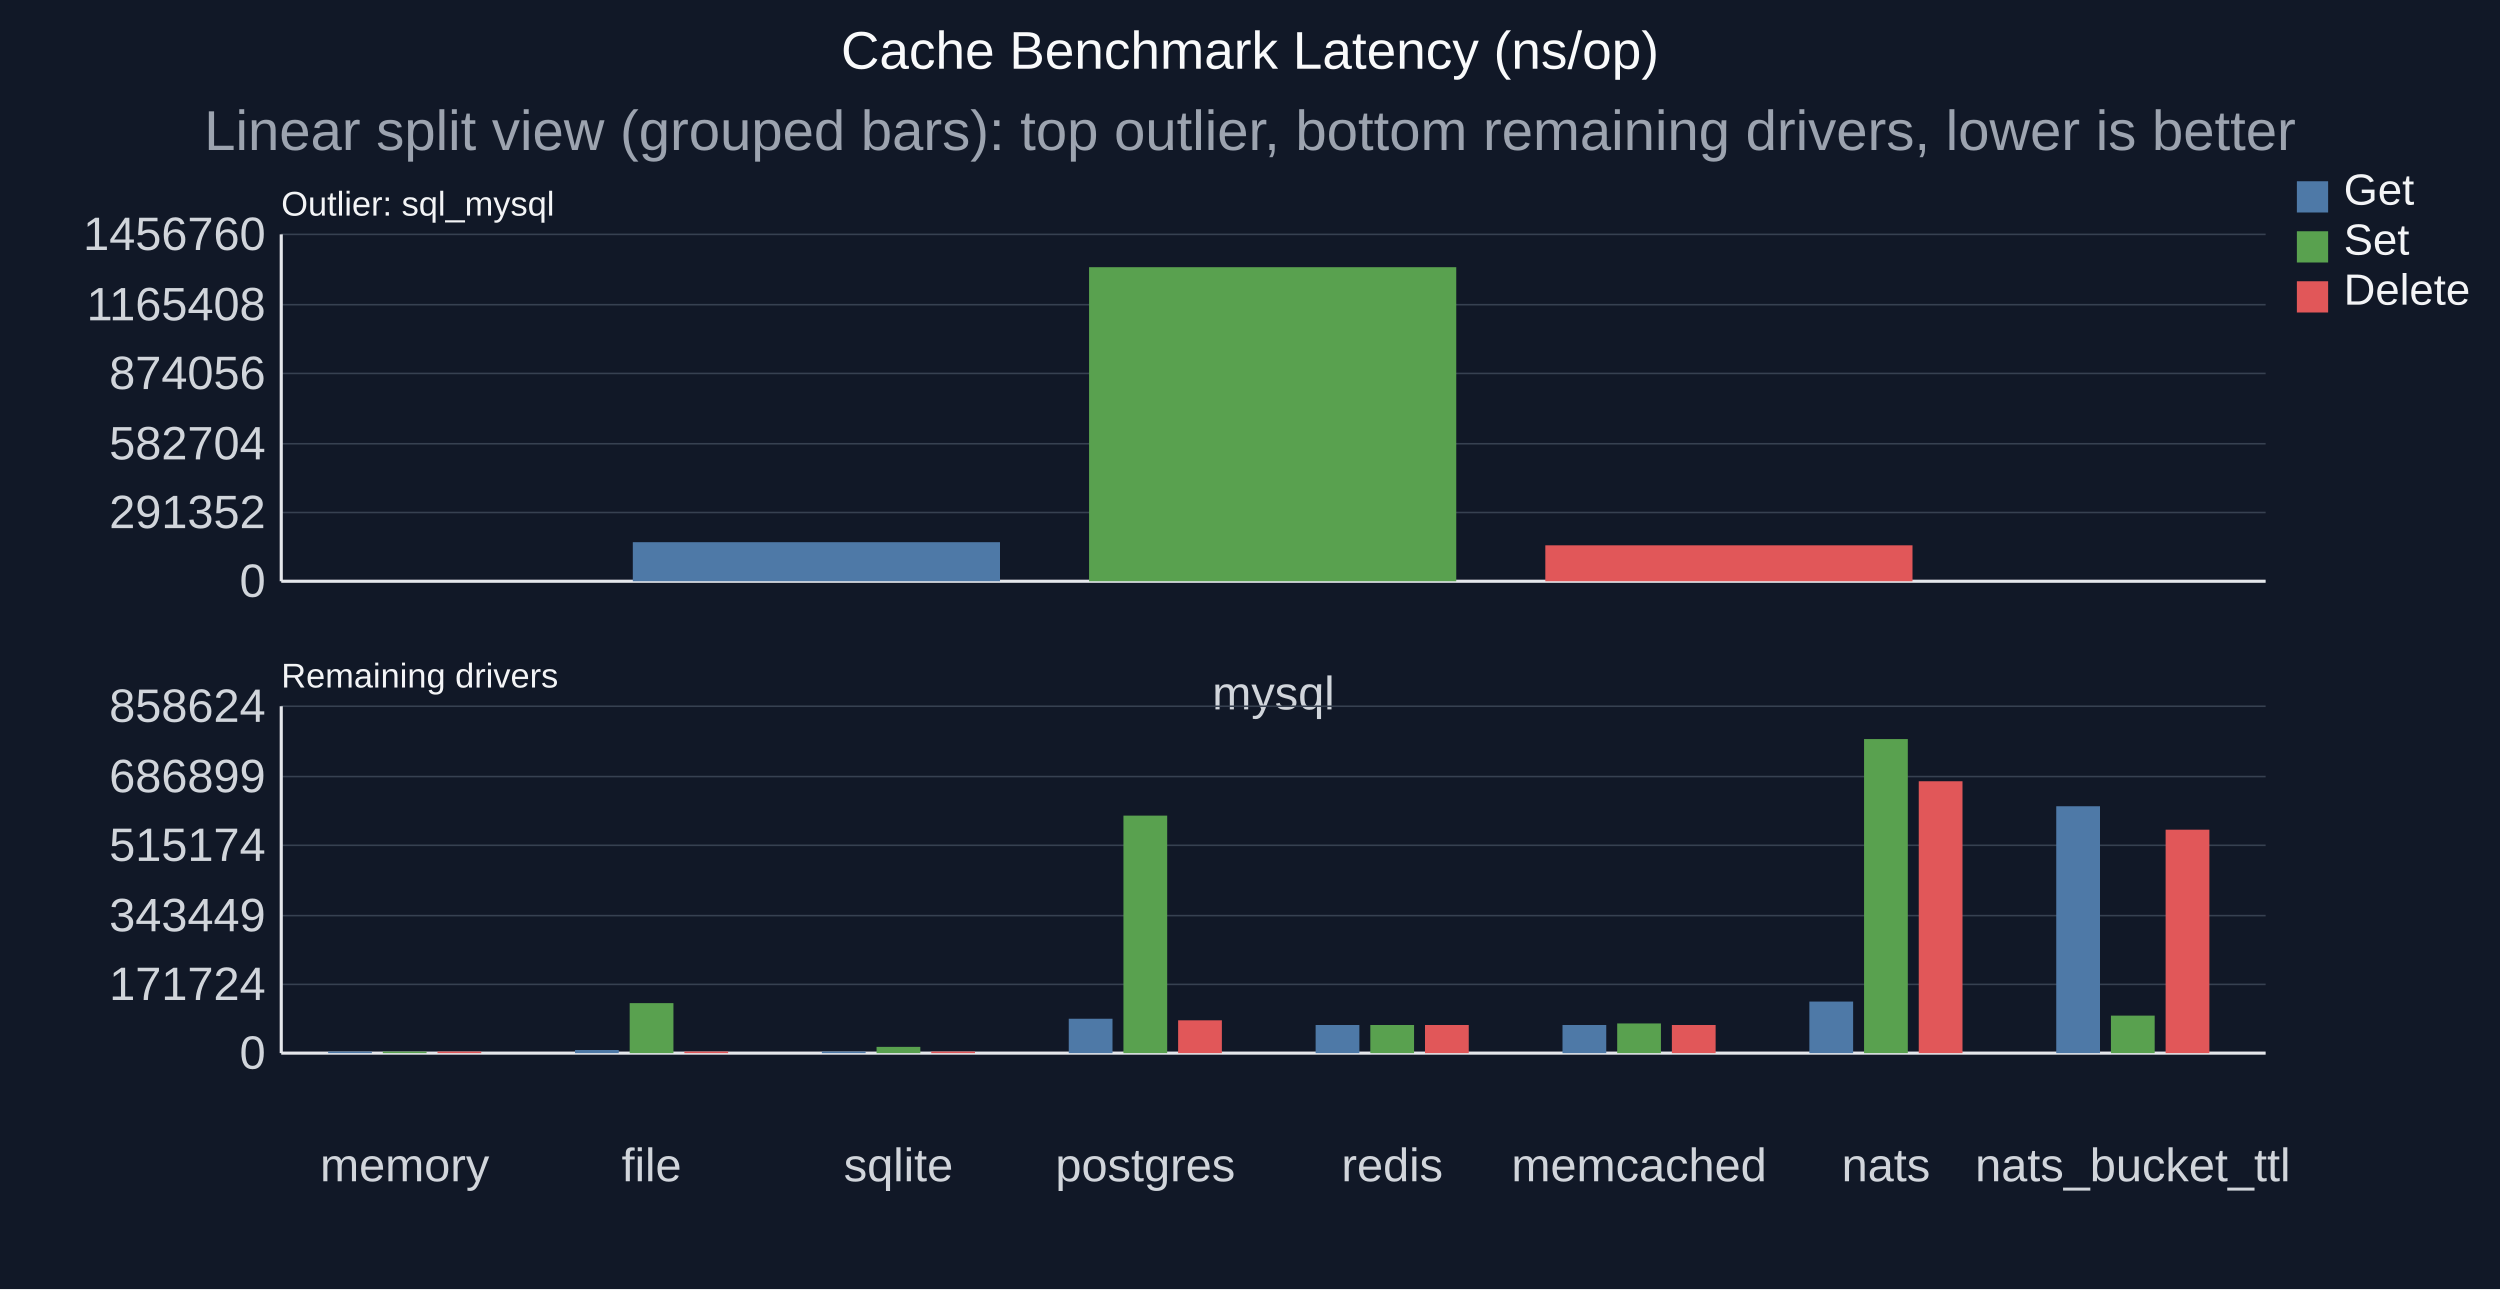
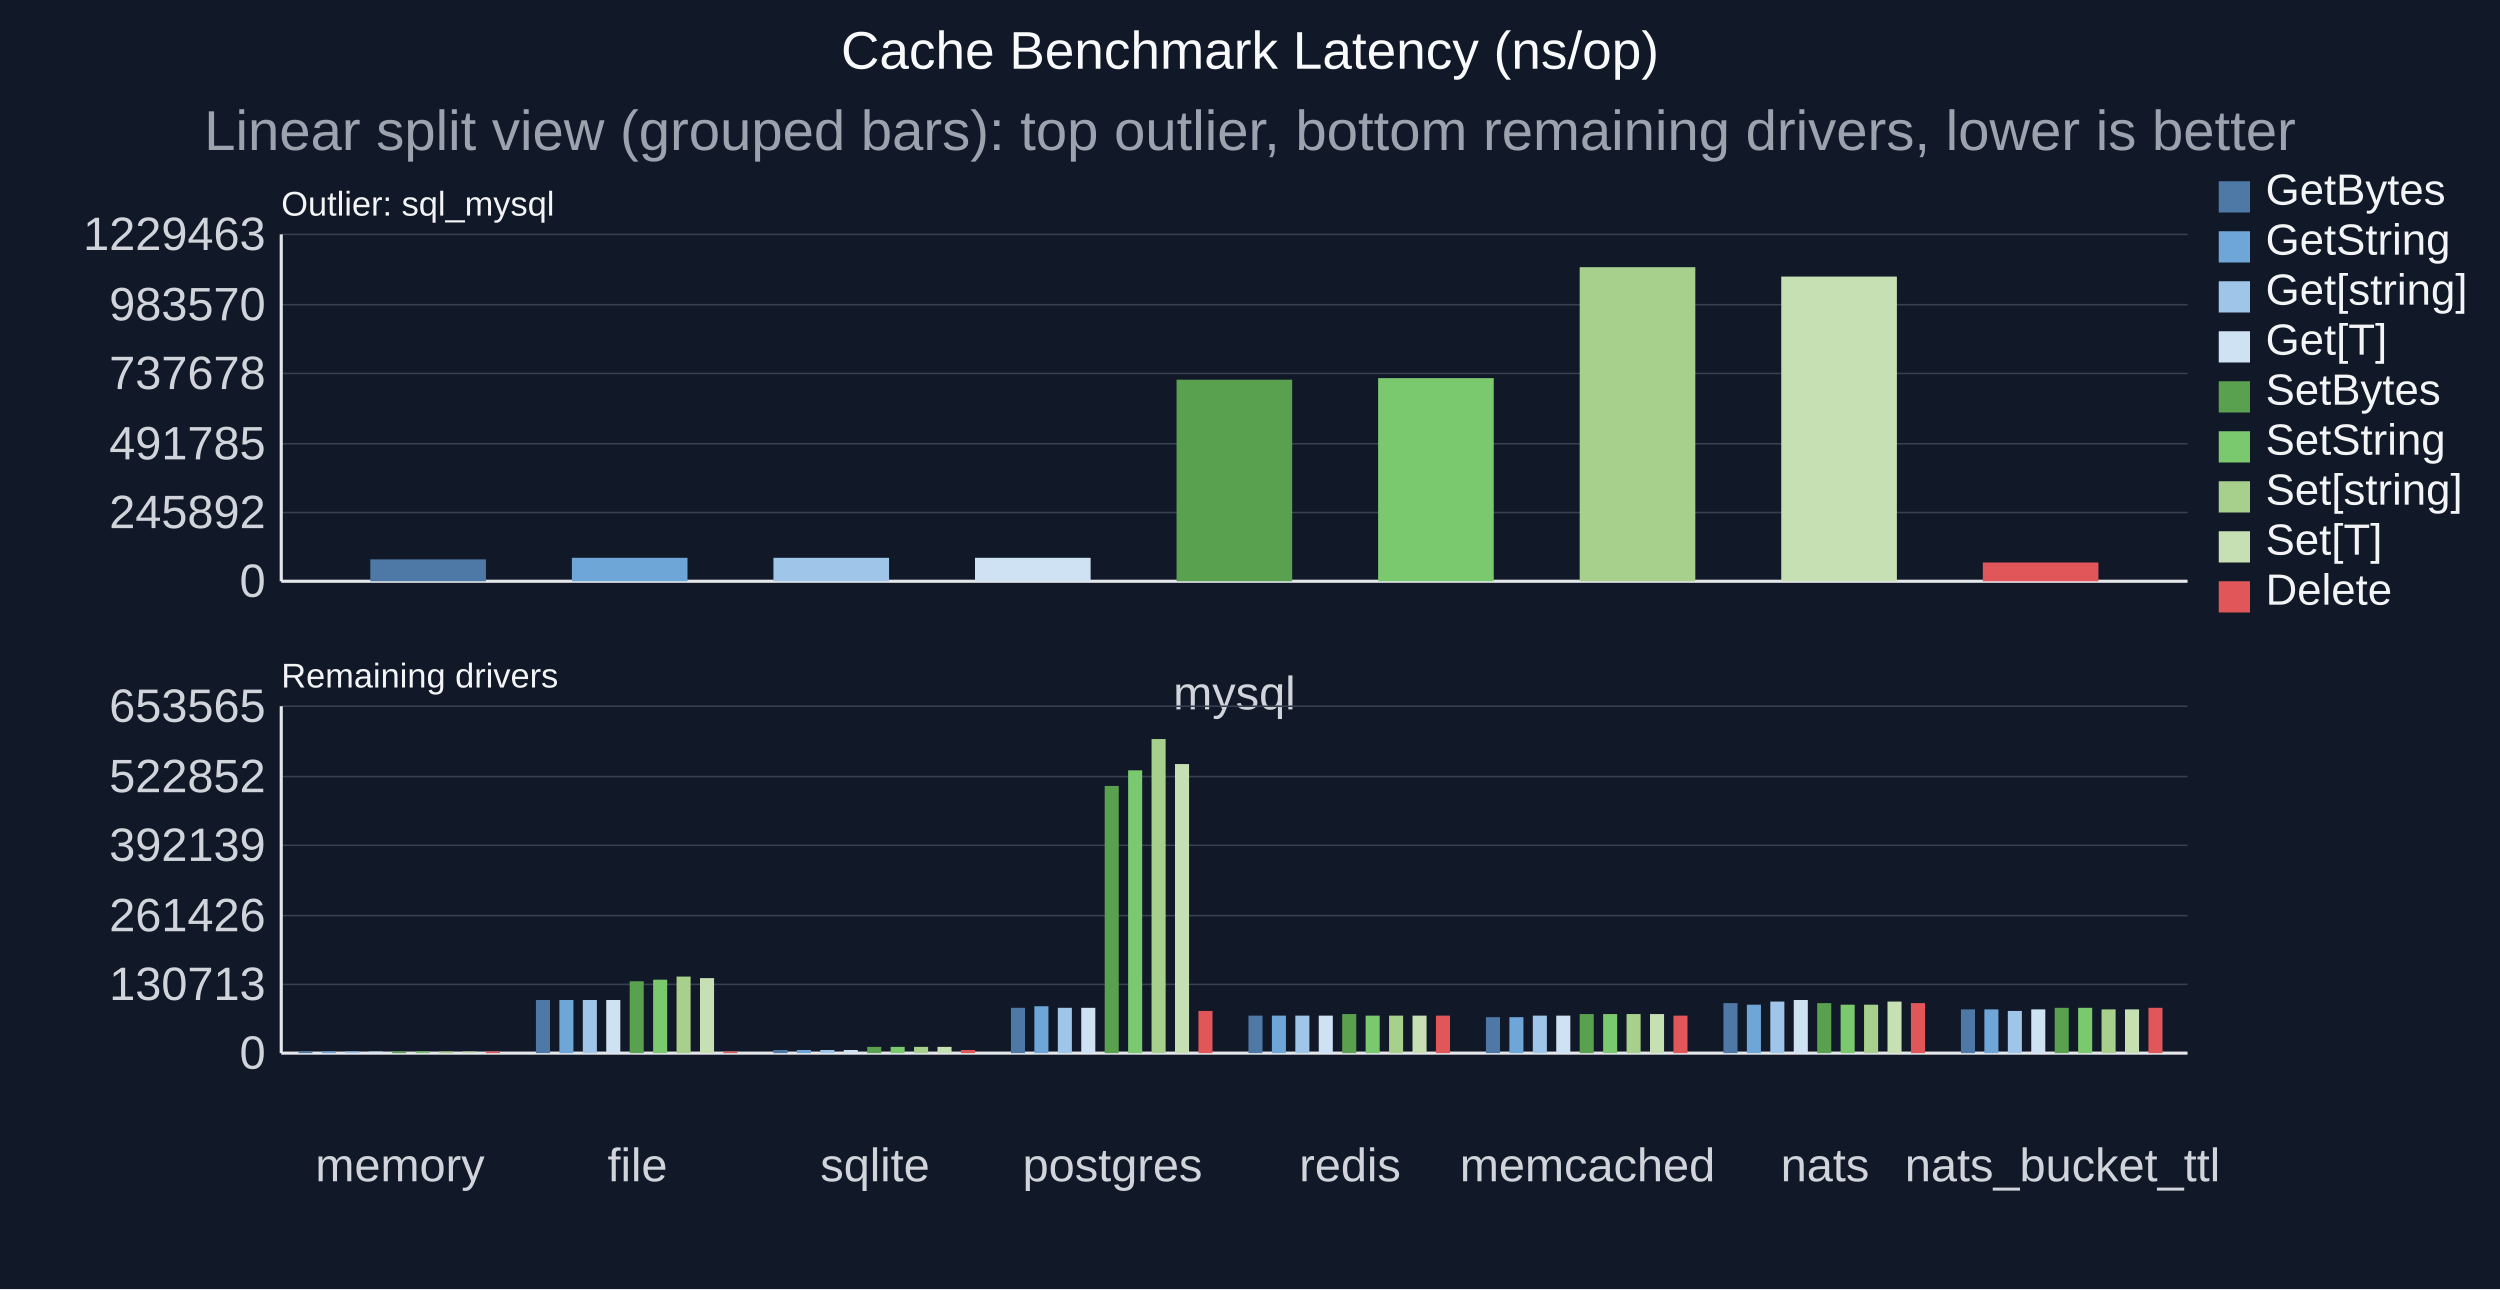
<svg xmlns="http://www.w3.org/2000/svg" width="1600" height="825" viewBox="0 0 1600 825">
  <rect width="100%" height="100%" fill="#111827" />
  <text x="800" y="44" text-anchor="middle" fill="#f9fafb" font-size="34" font-family="Arial, sans-serif">Cache Benchmark Latency (ns/op)</text>
  <text x="800" y="96" text-anchor="middle" fill="#9ca3af" font-size="36" font-family="Arial, sans-serif">Linear split view (grouped bars): top outlier, bottom remaining drivers, lower is better</text>
-   <rect x="1470" y="116" width="20" height="20" fill="#4e79a7" />
-   <text x="1500" y="131" fill="#f3f4f6" font-size="28" font-family="Arial, sans-serif">Get</text>
-   <rect x="1470" y="148" width="20" height="20" fill="#59a14f" />
-   <text x="1500" y="163" fill="#f3f4f6" font-size="28" font-family="Arial, sans-serif">Set</text>
-   <rect x="1470" y="180" width="20" height="20" fill="#e15759" />
-   <text x="1500" y="195" fill="#f3f4f6" font-size="28" font-family="Arial, sans-serif">Delete</text>
+   <rect x="1420" y="116" width="20" height="20" fill="#4e79a7" />
+   <text x="1450" y="131" fill="#f3f4f6" font-size="28" font-family="Arial, sans-serif">GetBytes</text>
+   <rect x="1420" y="148" width="20" height="20" fill="#6ea6d8" />
+   <text x="1450" y="163" fill="#f3f4f6" font-size="28" font-family="Arial, sans-serif">GetString</text>
+   <rect x="1420" y="180" width="20" height="20" fill="#9fc5e8" />
+   <text x="1450" y="195" fill="#f3f4f6" font-size="28" font-family="Arial, sans-serif">Get[string]</text>
+   <rect x="1420" y="212" width="20" height="20" fill="#cfe2f3" />
+   <text x="1450" y="227" fill="#f3f4f6" font-size="28" font-family="Arial, sans-serif">Get[T]</text>
+   <rect x="1420" y="244" width="20" height="20" fill="#59a14f" />
+   <text x="1450" y="259" fill="#f3f4f6" font-size="28" font-family="Arial, sans-serif">SetBytes</text>
+   <rect x="1420" y="276" width="20" height="20" fill="#7bc96f" />
+   <text x="1450" y="291" fill="#f3f4f6" font-size="28" font-family="Arial, sans-serif">SetString</text>
+   <rect x="1420" y="308" width="20" height="20" fill="#a8d08d" />
+   <text x="1450" y="323" fill="#f3f4f6" font-size="28" font-family="Arial, sans-serif">Set[string]</text>
+   <rect x="1420" y="340" width="20" height="20" fill="#c6e0b4" />
+   <text x="1450" y="355" fill="#f3f4f6" font-size="28" font-family="Arial, sans-serif">Set[T]</text>
+   <rect x="1420" y="372" width="20" height="20" fill="#e15759" />
+   <text x="1450" y="387" fill="#f3f4f6" font-size="28" font-family="Arial, sans-serif">Delete</text>
  <text x="180" y="138" fill="#f3f4f6" font-size="22" font-family="Arial, sans-serif">Outlier: sql_mysql</text>
-   <line x1="180" y1="372" x2="1450" y2="372" stroke="#374151" stroke-width="1" />
+   <line x1="180" y1="372" x2="1400" y2="372" stroke="#374151" stroke-width="1" />
  <text x="170" y="382" text-anchor="end" fill="#d1d5db" font-size="30" font-family="Arial, sans-serif">0</text>
-   <line x1="180" y1="328" x2="1450" y2="328" stroke="#374151" stroke-width="1" />
-   <text x="170" y="338" text-anchor="end" fill="#d1d5db" font-size="30" font-family="Arial, sans-serif">291352</text>
-   <line x1="180" y1="284" x2="1450" y2="284" stroke="#374151" stroke-width="1" />
-   <text x="170" y="294" text-anchor="end" fill="#d1d5db" font-size="30" font-family="Arial, sans-serif">582704</text>
-   <line x1="180" y1="239" x2="1450" y2="239" stroke="#374151" stroke-width="1" />
-   <text x="170" y="249" text-anchor="end" fill="#d1d5db" font-size="30" font-family="Arial, sans-serif">874056</text>
-   <line x1="180" y1="195" x2="1450" y2="195" stroke="#374151" stroke-width="1" />
-   <text x="170" y="205" text-anchor="end" fill="#d1d5db" font-size="30" font-family="Arial, sans-serif">1165408</text>
-   <line x1="180" y1="150" x2="1450" y2="150" stroke="#374151" stroke-width="1" />
-   <text x="170" y="160" text-anchor="end" fill="#d1d5db" font-size="30" font-family="Arial, sans-serif">1456760</text>
-   <line x1="180" y1="372" x2="1450" y2="372" stroke="#e5e7eb" stroke-width="2" />
+   <line x1="180" y1="328" x2="1400" y2="328" stroke="#374151" stroke-width="1" />
+   <text x="170" y="338" text-anchor="end" fill="#d1d5db" font-size="30" font-family="Arial, sans-serif">245892</text>
+   <line x1="180" y1="284" x2="1400" y2="284" stroke="#374151" stroke-width="1" />
+   <text x="170" y="294" text-anchor="end" fill="#d1d5db" font-size="30" font-family="Arial, sans-serif">491785</text>
+   <line x1="180" y1="239" x2="1400" y2="239" stroke="#374151" stroke-width="1" />
+   <text x="170" y="249" text-anchor="end" fill="#d1d5db" font-size="30" font-family="Arial, sans-serif">737678</text>
+   <line x1="180" y1="195" x2="1400" y2="195" stroke="#374151" stroke-width="1" />
+   <text x="170" y="205" text-anchor="end" fill="#d1d5db" font-size="30" font-family="Arial, sans-serif">983570</text>
+   <line x1="180" y1="150" x2="1400" y2="150" stroke="#374151" stroke-width="1" />
+   <text x="170" y="160" text-anchor="end" fill="#d1d5db" font-size="30" font-family="Arial, sans-serif">1229463</text>
+   <line x1="180" y1="372" x2="1400" y2="372" stroke="#e5e7eb" stroke-width="2" />
  <line x1="180" y1="372" x2="180" y2="150" stroke="#e5e7eb" stroke-width="2" />
-   <rect x="405" y="347" width="235" height="25" fill="#4e79a7" />
-   <rect x="697" y="171" width="235" height="201" fill="#59a14f" />
-   <rect x="989" y="349" width="235" height="23" fill="#e15759" />
-   <text x="815" y="454" text-anchor="middle" fill="#d1d5db" font-size="30" font-family="Arial, sans-serif">mysql</text>
+   <rect x="237" y="358" width="74" height="14" fill="#4e79a7" />
+   <rect x="366" y="357" width="74" height="15" fill="#6ea6d8" />
+   <rect x="495" y="357" width="74" height="15" fill="#9fc5e8" />
+   <rect x="624" y="357" width="74" height="15" fill="#cfe2f3" />
+   <rect x="753" y="243" width="74" height="129" fill="#59a14f" />
+   <rect x="882" y="242" width="74" height="130" fill="#7bc96f" />
+   <rect x="1011" y="171" width="74" height="201" fill="#a8d08d" />
+   <rect x="1140" y="177" width="74" height="195" fill="#c6e0b4" />
+   <rect x="1269" y="360" width="74" height="12" fill="#e15759" />
+   <text x="790" y="454" text-anchor="middle" fill="#d1d5db" font-size="30" font-family="Arial, sans-serif">mysql</text>
  <text x="180" y="440" fill="#f3f4f6" font-size="22" font-family="Arial, sans-serif">Remaining drivers</text>
-   <line x1="180" y1="674" x2="1450" y2="674" stroke="#374151" stroke-width="1" />
+   <line x1="180" y1="674" x2="1400" y2="674" stroke="#374151" stroke-width="1" />
  <text x="170" y="684" text-anchor="end" fill="#d1d5db" font-size="30" font-family="Arial, sans-serif">0</text>
-   <line x1="180" y1="630" x2="1450" y2="630" stroke="#374151" stroke-width="1" />
-   <text x="170" y="640" text-anchor="end" fill="#d1d5db" font-size="30" font-family="Arial, sans-serif">171724</text>
-   <line x1="180" y1="586" x2="1450" y2="586" stroke="#374151" stroke-width="1" />
-   <text x="170" y="596" text-anchor="end" fill="#d1d5db" font-size="30" font-family="Arial, sans-serif">343449</text>
-   <line x1="180" y1="541" x2="1450" y2="541" stroke="#374151" stroke-width="1" />
-   <text x="170" y="551" text-anchor="end" fill="#d1d5db" font-size="30" font-family="Arial, sans-serif">515174</text>
-   <line x1="180" y1="497" x2="1450" y2="497" stroke="#374151" stroke-width="1" />
-   <text x="170" y="507" text-anchor="end" fill="#d1d5db" font-size="30" font-family="Arial, sans-serif">686899</text>
-   <line x1="180" y1="452" x2="1450" y2="452" stroke="#374151" stroke-width="1" />
-   <text x="170" y="462" text-anchor="end" fill="#d1d5db" font-size="30" font-family="Arial, sans-serif">858624</text>
-   <line x1="180" y1="674" x2="1450" y2="674" stroke="#e5e7eb" stroke-width="2" />
+   <line x1="180" y1="630" x2="1400" y2="630" stroke="#374151" stroke-width="1" />
+   <text x="170" y="640" text-anchor="end" fill="#d1d5db" font-size="30" font-family="Arial, sans-serif">130713</text>
+   <line x1="180" y1="586" x2="1400" y2="586" stroke="#374151" stroke-width="1" />
+   <text x="170" y="596" text-anchor="end" fill="#d1d5db" font-size="30" font-family="Arial, sans-serif">261426</text>
+   <line x1="180" y1="541" x2="1400" y2="541" stroke="#374151" stroke-width="1" />
+   <text x="170" y="551" text-anchor="end" fill="#d1d5db" font-size="30" font-family="Arial, sans-serif">392139</text>
+   <line x1="180" y1="497" x2="1400" y2="497" stroke="#374151" stroke-width="1" />
+   <text x="170" y="507" text-anchor="end" fill="#d1d5db" font-size="30" font-family="Arial, sans-serif">522852</text>
+   <line x1="180" y1="452" x2="1400" y2="452" stroke="#374151" stroke-width="1" />
+   <text x="170" y="462" text-anchor="end" fill="#d1d5db" font-size="30" font-family="Arial, sans-serif">653565</text>
+   <line x1="180" y1="674" x2="1400" y2="674" stroke="#e5e7eb" stroke-width="2" />
  <line x1="180" y1="674" x2="180" y2="452" stroke="#e5e7eb" stroke-width="2" />
-   <rect x="210" y="673" width="28" height="1" fill="#4e79a7" />
-   <rect x="245" y="673" width="28" height="1" fill="#59a14f" />
-   <rect x="280" y="673" width="28" height="1" fill="#e15759" />
-   <text x="259" y="756" text-anchor="middle" fill="#d1d5db" font-size="30" font-family="Arial, sans-serif">memory</text>
-   <rect x="368" y="672" width="28" height="2" fill="#4e79a7" />
-   <rect x="403" y="642" width="28" height="32" fill="#59a14f" />
-   <rect x="438" y="673" width="28" height="1" fill="#e15759" />
-   <text x="417" y="756" text-anchor="middle" fill="#d1d5db" font-size="30" font-family="Arial, sans-serif">file</text>
-   <rect x="526" y="673" width="28" height="1" fill="#4e79a7" />
-   <rect x="561" y="670" width="28" height="4" fill="#59a14f" />
-   <rect x="596" y="673" width="28" height="1" fill="#e15759" />
-   <text x="575" y="756" text-anchor="middle" fill="#d1d5db" font-size="30" font-family="Arial, sans-serif">sqlite</text>
-   <rect x="684" y="652" width="28" height="22" fill="#4e79a7" />
-   <rect x="719" y="522" width="28" height="152" fill="#59a14f" />
-   <rect x="754" y="653" width="28" height="21" fill="#e15759" />
-   <text x="733" y="756" text-anchor="middle" fill="#d1d5db" font-size="30" font-family="Arial, sans-serif">postgres</text>
-   <rect x="842" y="656" width="28" height="18" fill="#4e79a7" />
-   <rect x="877" y="656" width="28" height="18" fill="#59a14f" />
-   <rect x="912" y="656" width="28" height="18" fill="#e15759" />
-   <text x="891" y="756" text-anchor="middle" fill="#d1d5db" font-size="30" font-family="Arial, sans-serif">redis</text>
-   <rect x="1000" y="656" width="28" height="18" fill="#4e79a7" />
-   <rect x="1035" y="655" width="28" height="19" fill="#59a14f" />
-   <rect x="1070" y="656" width="28" height="18" fill="#e15759" />
-   <text x="1049" y="756" text-anchor="middle" fill="#d1d5db" font-size="30" font-family="Arial, sans-serif">memcached</text>
-   <rect x="1158" y="641" width="28" height="33" fill="#4e79a7" />
-   <rect x="1193" y="473" width="28" height="201" fill="#59a14f" />
-   <rect x="1228" y="500" width="28" height="174" fill="#e15759" />
-   <text x="1207" y="756" text-anchor="middle" fill="#d1d5db" font-size="30" font-family="Arial, sans-serif">nats</text>
-   <rect x="1316" y="516" width="28" height="158" fill="#4e79a7" />
-   <rect x="1351" y="650" width="28" height="24" fill="#59a14f" />
-   <rect x="1386" y="531" width="28" height="143" fill="#e15759" />
-   <text x="1365" y="756" text-anchor="middle" fill="#d1d5db" font-size="30" font-family="Arial, sans-serif">nats_bucket_ttl</text>
+   <rect x="191" y="673" width="9" height="1" fill="#4e79a7" />
+   <rect x="206" y="673" width="9" height="1" fill="#6ea6d8" />
+   <rect x="221" y="673" width="9" height="1" fill="#9fc5e8" />
+   <rect x="236" y="673" width="9" height="1" fill="#cfe2f3" />
+   <rect x="251" y="673" width="9" height="1" fill="#59a14f" />
+   <rect x="266" y="673" width="9" height="1" fill="#7bc96f" />
+   <rect x="281" y="673" width="9" height="1" fill="#a8d08d" />
+   <rect x="296" y="673" width="9" height="1" fill="#c6e0b4" />
+   <rect x="311" y="673" width="9" height="1" fill="#e15759" />
+   <text x="256" y="756" text-anchor="middle" fill="#d1d5db" font-size="30" font-family="Arial, sans-serif">memory</text>
+   <rect x="343" y="640" width="9" height="34" fill="#4e79a7" />
+   <rect x="358" y="640" width="9" height="34" fill="#6ea6d8" />
+   <rect x="373" y="640" width="9" height="34" fill="#9fc5e8" />
+   <rect x="388" y="640" width="9" height="34" fill="#cfe2f3" />
+   <rect x="403" y="628" width="9" height="46" fill="#59a14f" />
+   <rect x="418" y="627" width="9" height="47" fill="#7bc96f" />
+   <rect x="433" y="625" width="9" height="49" fill="#a8d08d" />
+   <rect x="448" y="626" width="9" height="48" fill="#c6e0b4" />
+   <rect x="463" y="673" width="9" height="1" fill="#e15759" />
+   <text x="408" y="756" text-anchor="middle" fill="#d1d5db" font-size="30" font-family="Arial, sans-serif">file</text>
+   <rect x="495" y="672" width="9" height="2" fill="#4e79a7" />
+   <rect x="510" y="672" width="9" height="2" fill="#6ea6d8" />
+   <rect x="525" y="672" width="9" height="2" fill="#9fc5e8" />
+   <rect x="540" y="672" width="9" height="2" fill="#cfe2f3" />
+   <rect x="555" y="670" width="9" height="4" fill="#59a14f" />
+   <rect x="570" y="670" width="9" height="4" fill="#7bc96f" />
+   <rect x="585" y="670" width="9" height="4" fill="#a8d08d" />
+   <rect x="600" y="670" width="9" height="4" fill="#c6e0b4" />
+   <rect x="615" y="672" width="9" height="2" fill="#e15759" />
+   <text x="560" y="756" text-anchor="middle" fill="#d1d5db" font-size="30" font-family="Arial, sans-serif">sqlite</text>
+   <rect x="647" y="645" width="9" height="29" fill="#4e79a7" />
+   <rect x="662" y="644" width="9" height="30" fill="#6ea6d8" />
+   <rect x="677" y="645" width="9" height="29" fill="#9fc5e8" />
+   <rect x="692" y="645" width="9" height="29" fill="#cfe2f3" />
+   <rect x="707" y="503" width="9" height="171" fill="#59a14f" />
+   <rect x="722" y="493" width="9" height="181" fill="#7bc96f" />
+   <rect x="737" y="473" width="9" height="201" fill="#a8d08d" />
+   <rect x="752" y="489" width="9" height="185" fill="#c6e0b4" />
+   <rect x="767" y="647" width="9" height="27" fill="#e15759" />
+   <text x="712" y="756" text-anchor="middle" fill="#d1d5db" font-size="30" font-family="Arial, sans-serif">postgres</text>
+   <rect x="799" y="650" width="9" height="24" fill="#4e79a7" />
+   <rect x="814" y="650" width="9" height="24" fill="#6ea6d8" />
+   <rect x="829" y="650" width="9" height="24" fill="#9fc5e8" />
+   <rect x="844" y="650" width="9" height="24" fill="#cfe2f3" />
+   <rect x="859" y="649" width="9" height="25" fill="#59a14f" />
+   <rect x="874" y="650" width="9" height="24" fill="#7bc96f" />
+   <rect x="889" y="650" width="9" height="24" fill="#a8d08d" />
+   <rect x="904" y="650" width="9" height="24" fill="#c6e0b4" />
+   <rect x="919" y="650" width="9" height="24" fill="#e15759" />
+   <text x="864" y="756" text-anchor="middle" fill="#d1d5db" font-size="30" font-family="Arial, sans-serif">redis</text>
+   <rect x="951" y="651" width="9" height="23" fill="#4e79a7" />
+   <rect x="966" y="651" width="9" height="23" fill="#6ea6d8" />
+   <rect x="981" y="650" width="9" height="24" fill="#9fc5e8" />
+   <rect x="996" y="650" width="9" height="24" fill="#cfe2f3" />
+   <rect x="1011" y="649" width="9" height="25" fill="#59a14f" />
+   <rect x="1026" y="649" width="9" height="25" fill="#7bc96f" />
+   <rect x="1041" y="649" width="9" height="25" fill="#a8d08d" />
+   <rect x="1056" y="649" width="9" height="25" fill="#c6e0b4" />
+   <rect x="1071" y="650" width="9" height="24" fill="#e15759" />
+   <text x="1016" y="756" text-anchor="middle" fill="#d1d5db" font-size="30" font-family="Arial, sans-serif">memcached</text>
+   <rect x="1103" y="642" width="9" height="32" fill="#4e79a7" />
+   <rect x="1118" y="643" width="9" height="31" fill="#6ea6d8" />
+   <rect x="1133" y="641" width="9" height="33" fill="#9fc5e8" />
+   <rect x="1148" y="640" width="9" height="34" fill="#cfe2f3" />
+   <rect x="1163" y="642" width="9" height="32" fill="#59a14f" />
+   <rect x="1178" y="643" width="9" height="31" fill="#7bc96f" />
+   <rect x="1193" y="643" width="9" height="31" fill="#a8d08d" />
+   <rect x="1208" y="641" width="9" height="33" fill="#c6e0b4" />
+   <rect x="1223" y="642" width="9" height="32" fill="#e15759" />
+   <text x="1168" y="756" text-anchor="middle" fill="#d1d5db" font-size="30" font-family="Arial, sans-serif">nats</text>
+   <rect x="1255" y="646" width="9" height="28" fill="#4e79a7" />
+   <rect x="1270" y="646" width="9" height="28" fill="#6ea6d8" />
+   <rect x="1285" y="647" width="9" height="27" fill="#9fc5e8" />
+   <rect x="1300" y="646" width="9" height="28" fill="#cfe2f3" />
+   <rect x="1315" y="645" width="9" height="29" fill="#59a14f" />
+   <rect x="1330" y="645" width="9" height="29" fill="#7bc96f" />
+   <rect x="1345" y="646" width="9" height="28" fill="#a8d08d" />
+   <rect x="1360" y="646" width="9" height="28" fill="#c6e0b4" />
+   <rect x="1375" y="645" width="9" height="29" fill="#e15759" />
+   <text x="1320" y="756" text-anchor="middle" fill="#d1d5db" font-size="30" font-family="Arial, sans-serif">nats_bucket_ttl</text>
</svg>
